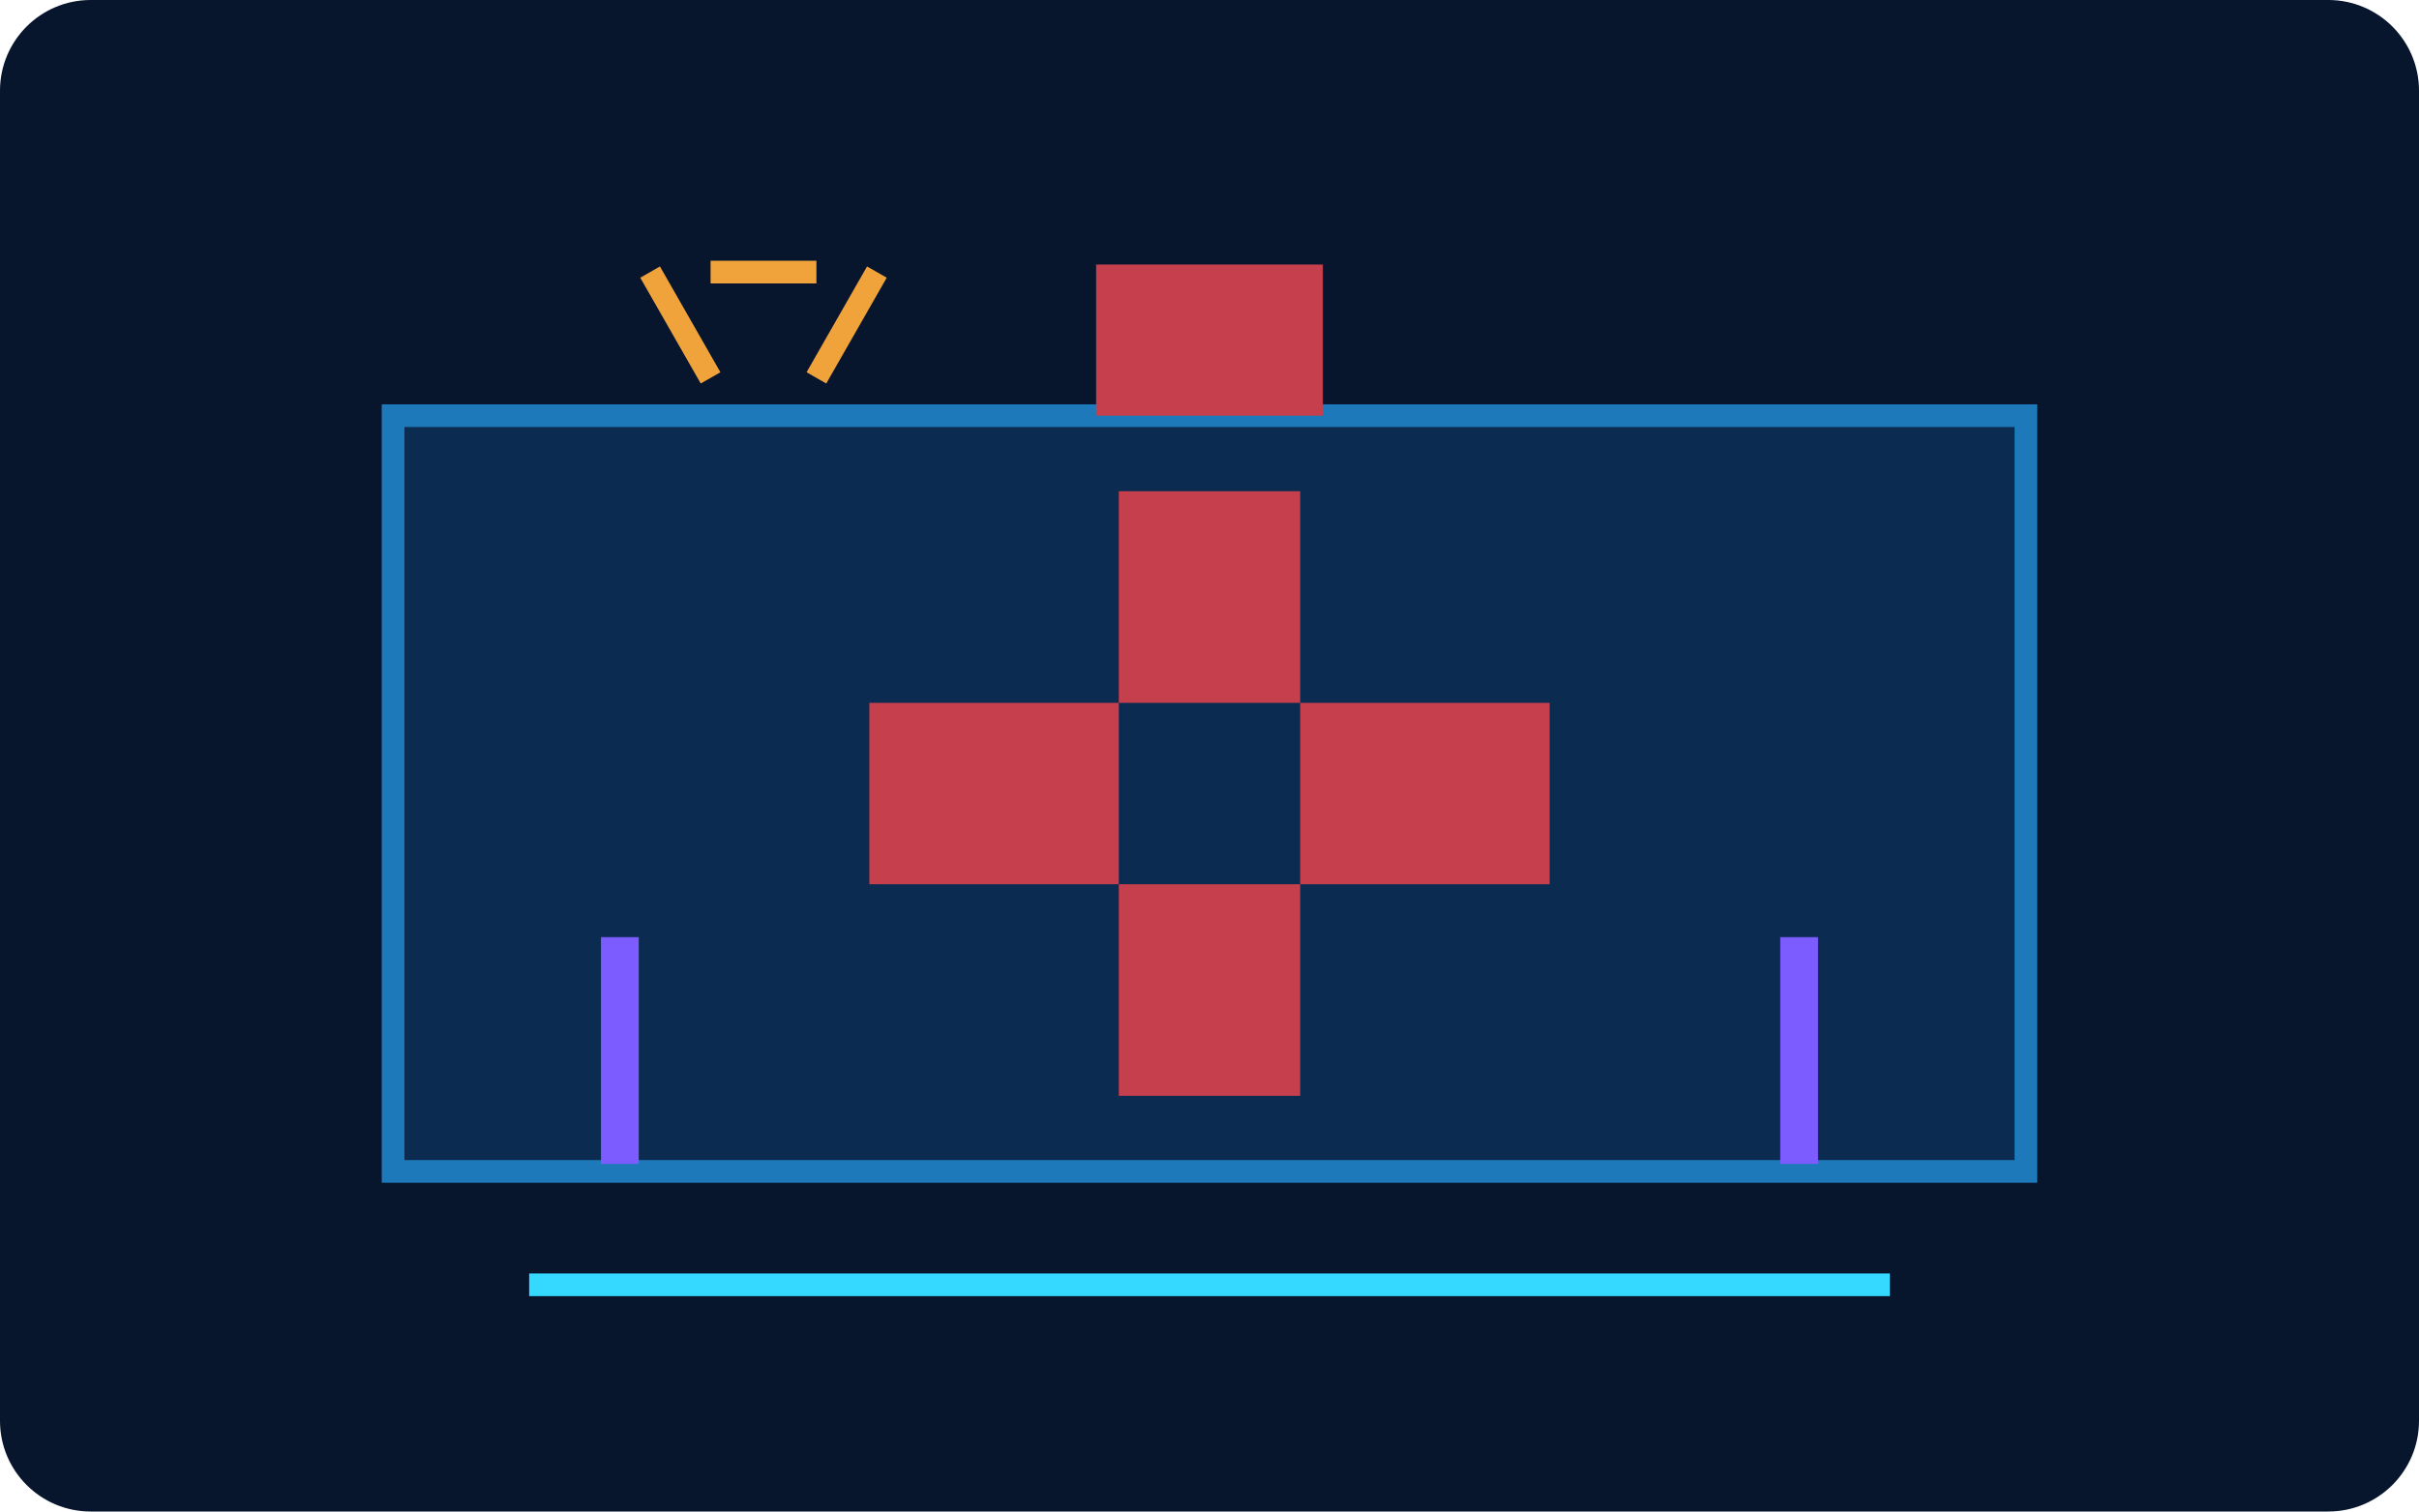
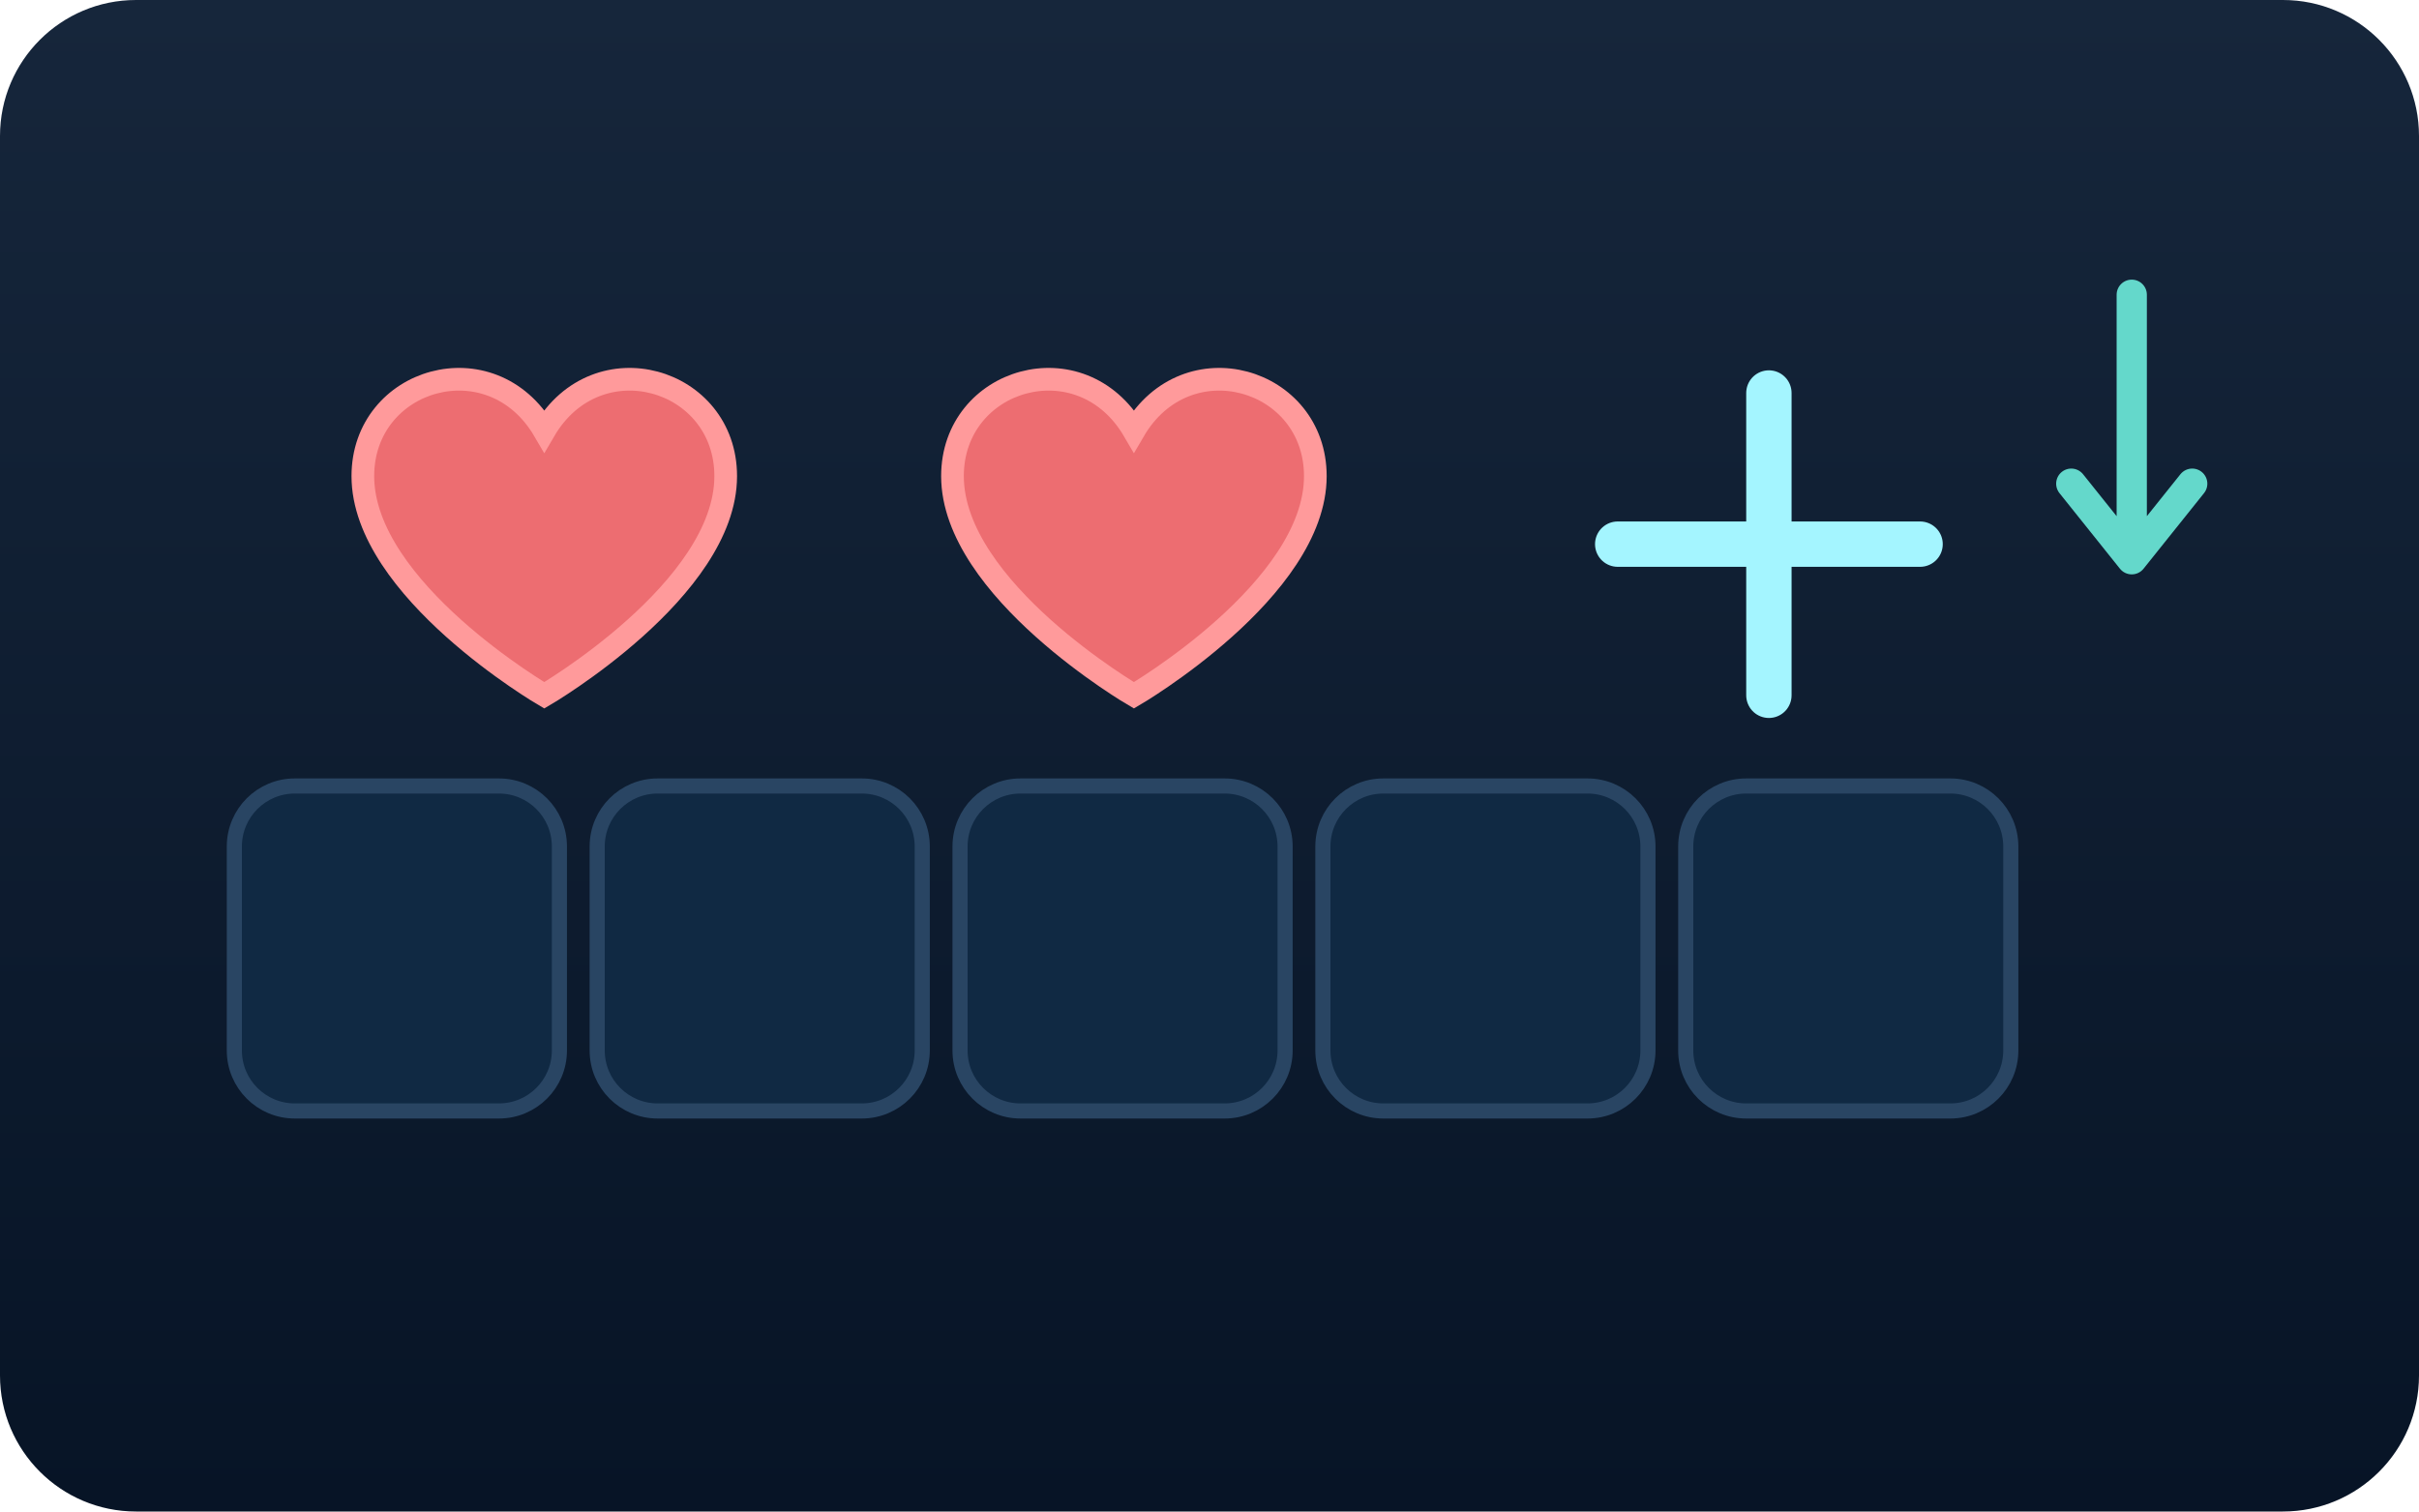
<svg xmlns="http://www.w3.org/2000/svg" viewBox="0 0 320 200">
-   <rect width="320" height="200" rx="12" fill="#07152d" />
-   <path d="M52 55h216v100H52z" fill="#0c2b50" stroke="#1d79b9" stroke-width="3" />
-   <path d="M145 55v-20h30v20M115 93h90v24h-90zM148 65v80h24V65z" fill="#c63f4d" />
-   <path d="M70 170h180" stroke="#35d8ff" stroke-width="3" />
-   <path d="M82 154v-30M238 154v-30" stroke="#7c5cff" stroke-width="5" />
-   <path d="M94 50l-8-14m22 14 8-14m-22 0h14" stroke="#f1a33b" stroke-width="3" />
+   <defs>
+     <linearGradient id="bg" x2="0" y2="1">
+       <stop stop-color="#16263b" />
+       <stop offset="1" stop-color="#071426" />
+     </linearGradient>
+   </defs>
+   <rect width="320" height="200" rx="18" fill="url(#bg)" />
+   <g fill="#102943" stroke="#294563" stroke-width="2">
+     <rect x="31" y="104" width="43" height="43" rx="8" />
+     <rect x="79" y="104" width="43" height="43" rx="8" />
+     <rect x="127" y="104" width="43" height="43" rx="8" />
+     <rect x="175" y="104" width="43" height="43" rx="8" />
+     <rect x="223" y="104" width="43" height="43" rx="8" />
+   </g>
+   <path d="M48 63c0-13 17-18 24-6 7-12 24-7 24 6 0 15-24 29-24 29S48 78 48 63Z" fill="#ed6d71" stroke="#ff9a9b" stroke-width="3" />
+   <path d="M126 63c0-13 17-18 24-6 7-12 24-7 24 6 0 15-24 29-24 29s-24-14-24-29Z" fill="#ed6d71" stroke="#ff9a9b" stroke-width="3" />
+   <path d="M214 72h40M234 52v40" stroke="#a4f5ff" stroke-width="6" stroke-linecap="round" />
+   <path d="M282 39v35M282 74l-8-10M282 74l8-10" fill="none" stroke="#64d8cb" stroke-width="4" stroke-linecap="round" stroke-linejoin="round" />
</svg>
